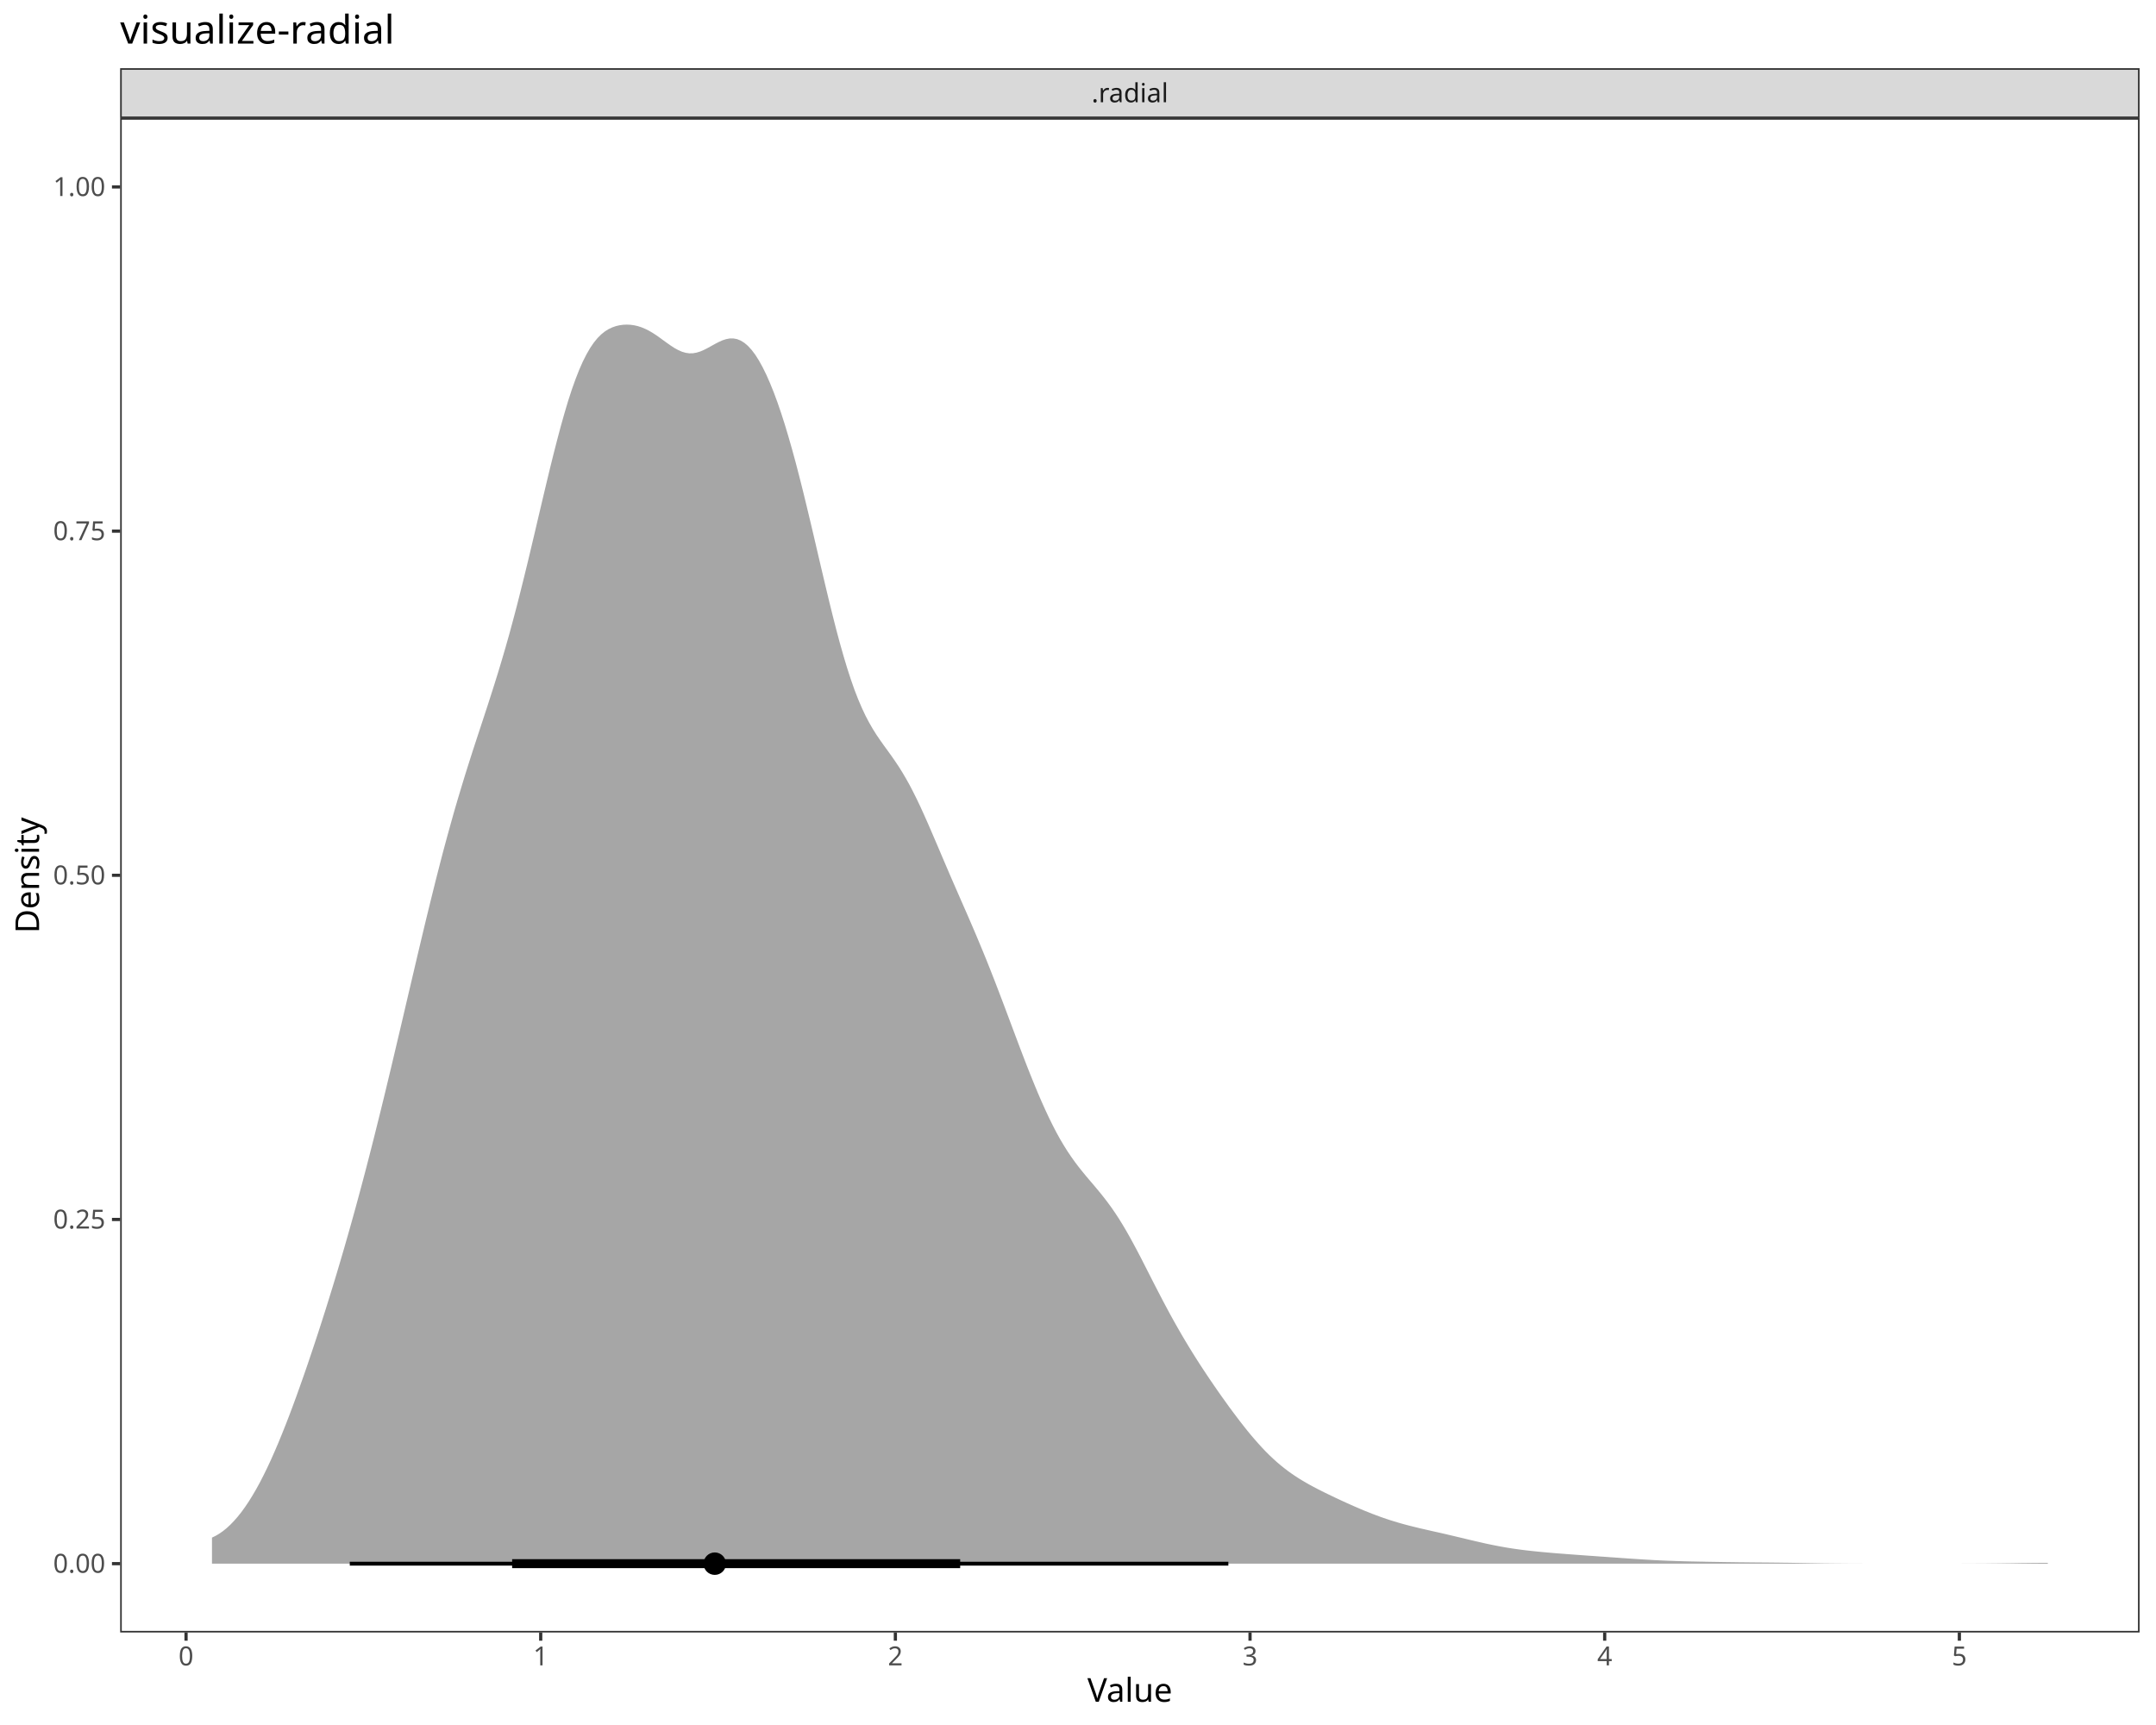
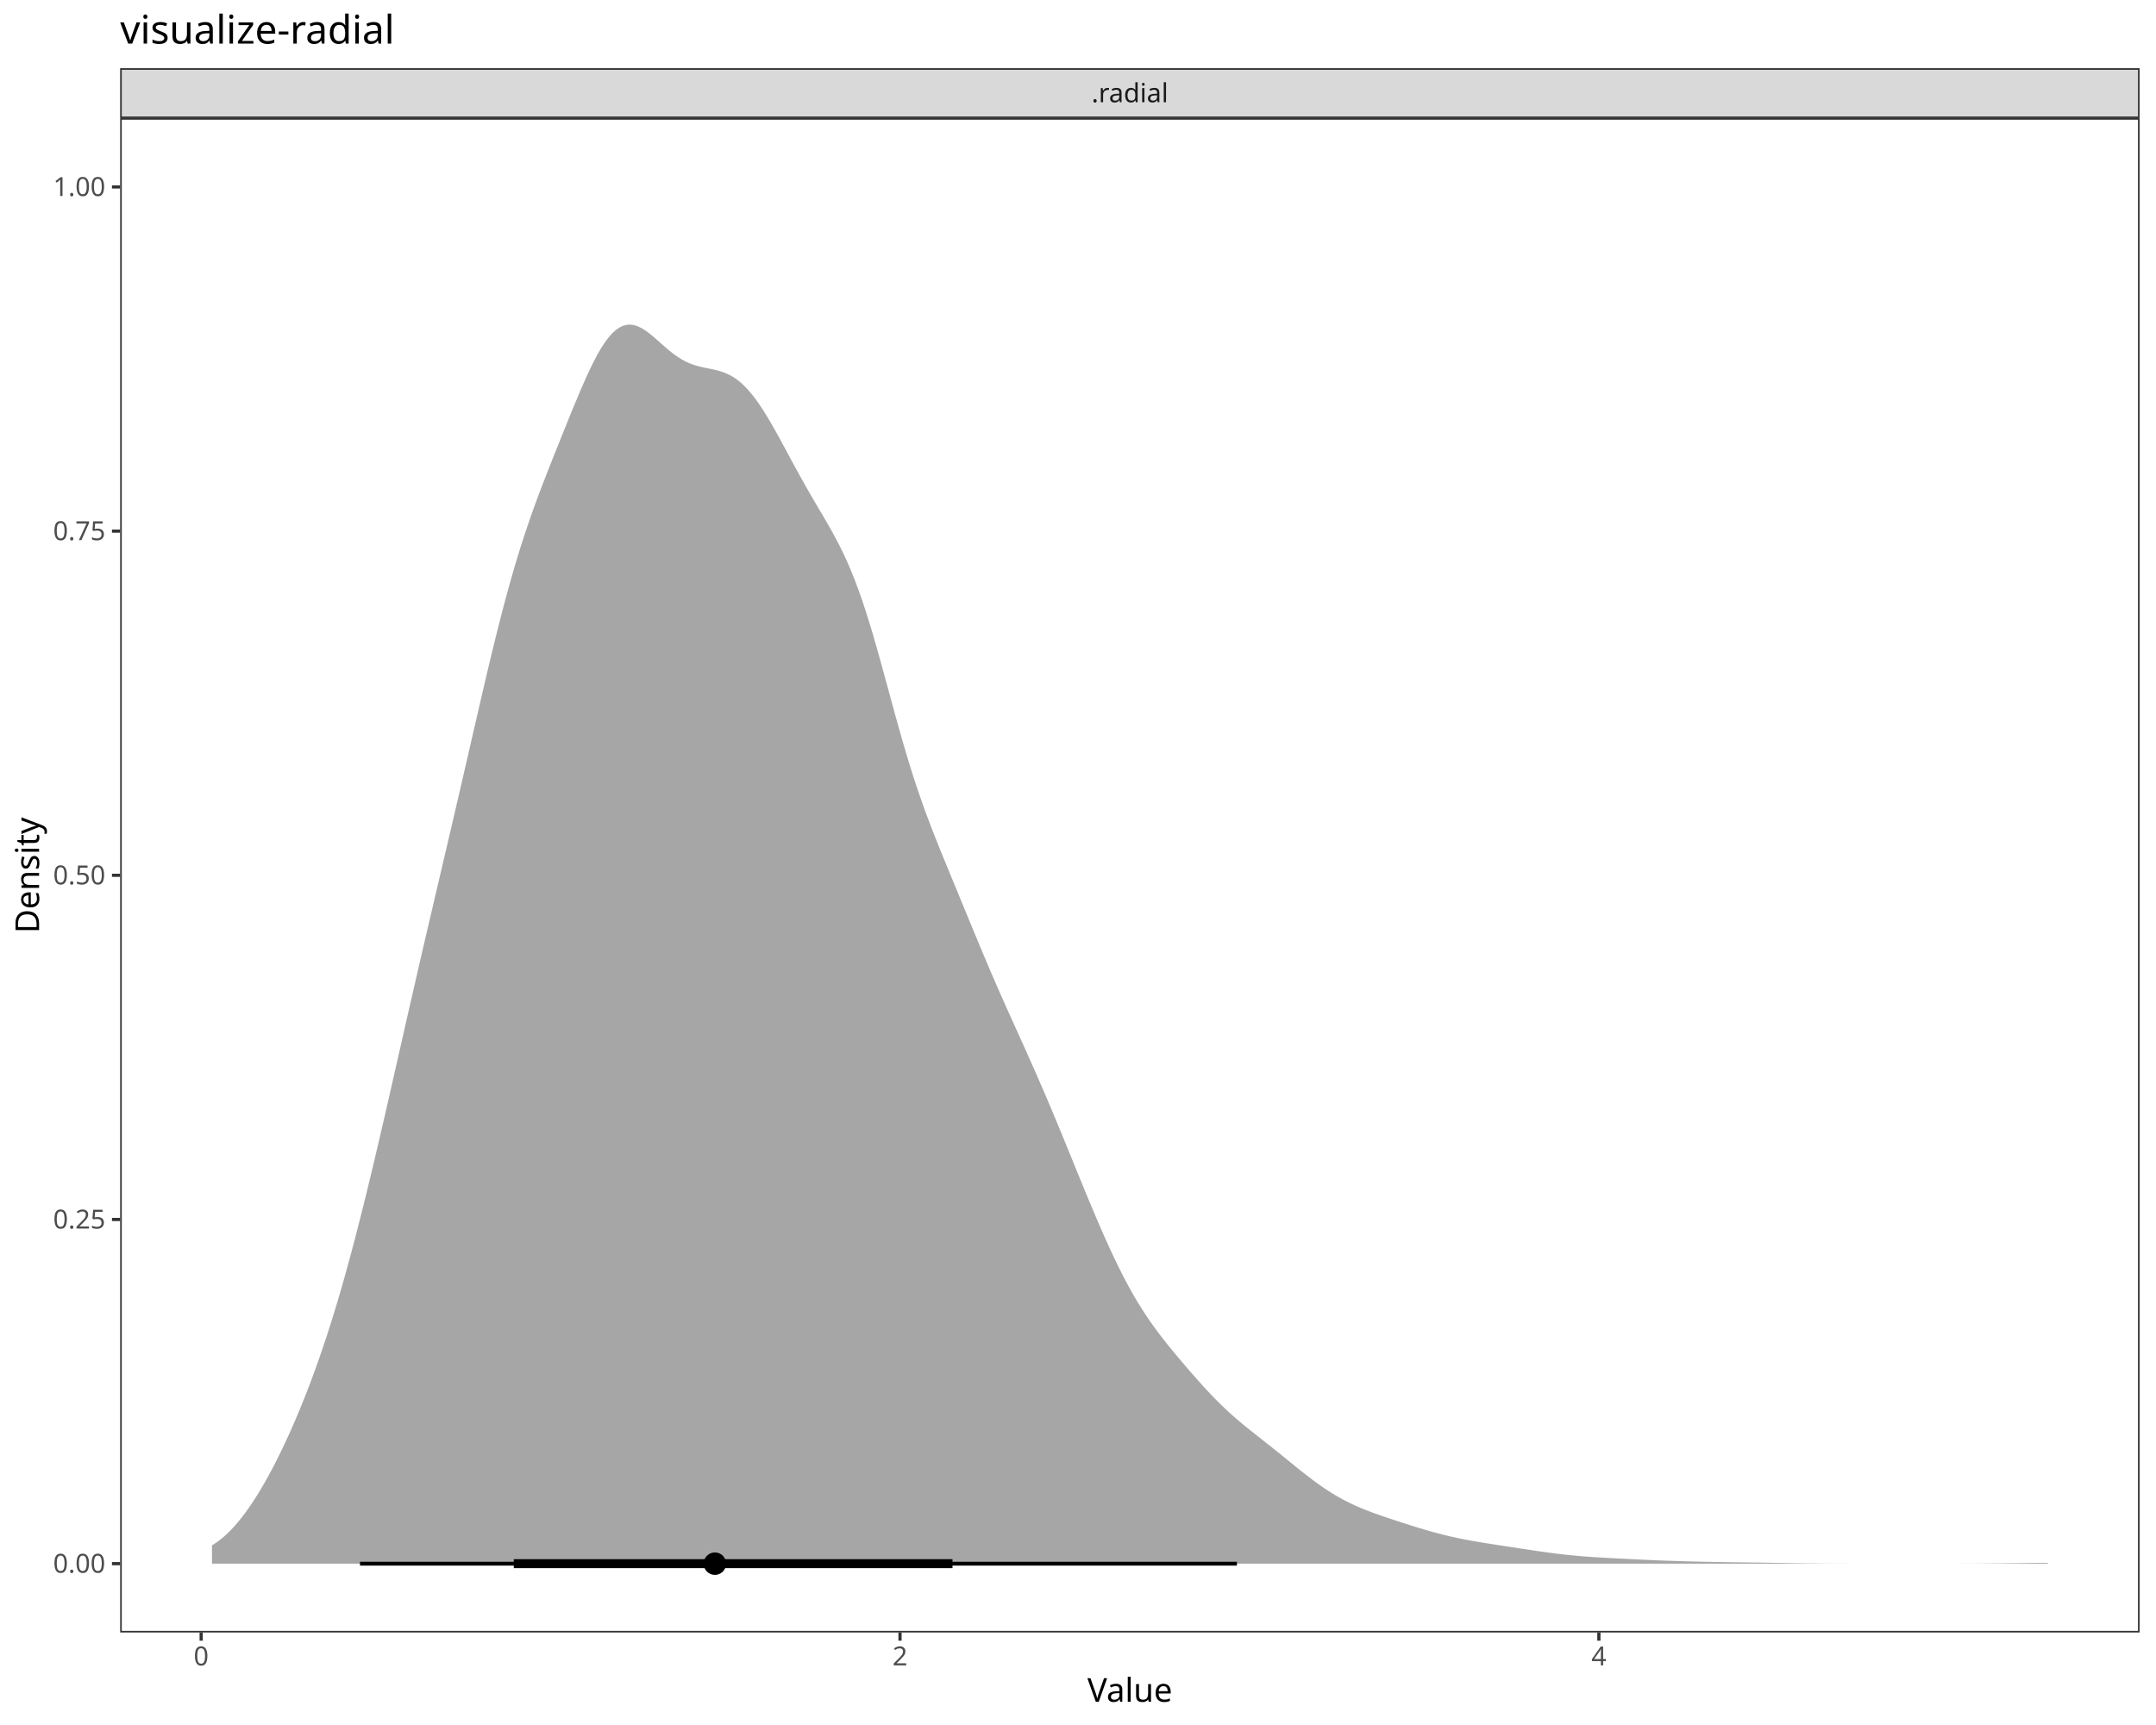
<svg xmlns="http://www.w3.org/2000/svg" class="svglite" data-engine-version="2.0" width="720.00pt" height="576.00pt" viewBox="0 0 720.00 576.00">
  <defs>
    <style type="text/css">
    .svglite line, .svglite polyline, .svglite polygon, .svglite path, .svglite rect, .svglite circle {
      fill: none;
      stroke: #000000;
      stroke-linecap: round;
      stroke-linejoin: round;
      stroke-miterlimit: 10.00;
    }
  </style>
  </defs>
  <rect width="100%" height="100%" style="stroke: none; fill: #FFFFFF;" />
  <defs>
    <clipPath id="cpMC4wMHw3MjAuMDB8MC4wMHw1NzYuMDA=">
      <rect x="0.00" y="0.00" width="720.00" height="576.00" />
    </clipPath>
  </defs>
  <g clip-path="url(#cpMC4wMHw3MjAuMDB8MC4wMHw1NzYuMDA=)">
    <rect x="0.00" y="0.00" width="720.00" height="576.00" style="stroke-width: 1.07; stroke: #FFFFFF; fill: #FFFFFF;" />
  </g>
  <defs>
    <clipPath id="cpNDAuMTN8NzE0LjUyfDM5LjQzfDU0NS4xMQ==">
      <rect x="40.13" y="39.43" width="674.39" height="505.68" />
    </clipPath>
  </defs>
  <g clip-path="url(#cpNDAuMTN8NzE0LjUyfDM5LjQzfDU0NS4xMQ==)">
    <rect x="40.13" y="39.43" width="674.39" height="505.68" style="stroke-width: 1.07; stroke: none; fill: #FFFFFF;" />
-     <polygon points="70.79,513.43 72.01,512.83 73.24,512.11 74.47,511.25 75.69,510.26 76.92,509.13 78.14,507.86 79.37,506.46 80.60,504.92 81.82,503.24 83.05,501.41 84.27,499.45 85.50,497.35 86.73,495.12 87.95,492.74 89.18,490.24 90.41,487.61 91.63,484.86 92.86,482.00 94.08,479.03 95.31,475.96 96.54,472.79 97.76,469.54 98.99,466.20 100.21,462.78 101.44,459.30 102.67,455.74 103.89,452.13 105.12,448.45 106.35,444.71 107.57,440.92 108.80,437.06 110.02,433.14 111.25,429.16 112.48,425.10 113.70,420.98 114.93,416.79 116.15,412.53 117.38,408.18 118.61,403.76 119.83,399.26 121.06,394.68 122.29,390.02 123.51,385.28 124.74,380.46 125.96,375.57 127.19,370.62 128.42,365.60 129.64,360.52 130.87,355.39 132.09,350.22 133.32,345.02 134.55,339.80 135.77,334.56 137.00,329.33 138.23,324.11 139.45,318.90 140.68,313.74 141.90,308.62 143.13,303.56 144.36,298.58 145.58,293.68 146.81,288.88 148.03,284.19 149.26,279.61 150.49,275.16 151.71,270.83 152.94,266.62 154.17,262.53 155.39,258.54 156.62,254.64 157.84,250.82 159.07,247.06 160.30,243.32 161.52,239.60 162.75,235.85 163.97,232.06 165.20,228.20 166.43,224.25 167.65,220.18 168.88,215.98 170.11,211.63 171.33,207.13 172.56,202.47 173.78,197.67 175.01,192.74 176.24,187.70 177.46,182.57 178.69,177.38 179.91,172.17 181.14,166.96 182.37,161.79 183.59,156.71 184.82,151.75 186.05,146.95 187.27,142.35 188.50,137.99 189.72,133.89 190.95,130.11 192.18,126.66 193.40,123.54 194.63,120.75 195.86,118.31 197.08,116.20 198.31,114.40 199.53,112.90 200.76,111.67 201.99,110.68 203.21,109.91 204.44,109.33 205.66,108.90 206.89,108.61 208.12,108.44 209.34,108.39 210.57,108.45 211.80,108.62 213.02,108.90 214.25,109.30 215.47,109.81 216.70,110.42 217.93,111.14 219.15,111.93 220.38,112.80 221.60,113.69 222.83,114.58 224.06,115.44 225.28,116.23 226.51,116.90 227.74,117.44 228.96,117.80 230.19,117.98 231.41,117.96 232.64,117.74 233.87,117.36 235.09,116.83 236.32,116.21 237.54,115.53 238.77,114.85 240.00,114.21 241.22,113.66 242.45,113.25 243.68,113.02 244.90,113.01 246.13,113.23 247.35,113.72 248.58,114.48 249.81,115.53 251.03,116.87 252.26,118.50 253.48,120.44 254.71,122.67 255.94,125.17 257.16,127.95 258.39,130.99 259.62,134.31 260.84,137.87 262.07,141.69 263.29,145.76 264.52,150.05 265.75,154.56 266.97,159.26 268.20,164.14 269.42,169.15 270.65,174.28 271.88,179.49 273.10,184.75 274.33,189.99 275.56,195.19 276.78,200.30 278.01,205.28 279.23,210.08 280.46,214.67 281.69,219.01 282.91,223.08 284.14,226.86 285.36,230.34 286.59,233.51 287.82,236.38 289.04,238.98 290.27,241.32 291.50,243.45 292.72,245.39 293.95,247.19 295.17,248.91 296.40,250.60 297.63,252.30 298.85,254.06 300.08,255.89 301.30,257.84 302.53,259.92 303.76,262.12 304.98,264.47 306.21,266.94 307.44,269.53 308.66,272.22 309.89,274.98 311.11,277.81 312.34,280.67 313.57,283.54 314.79,286.42 316.02,289.29 317.24,292.14 318.47,294.97 319.70,297.78 320.92,300.58 322.15,303.38 323.38,306.19 324.60,309.02 325.83,311.89 327.05,314.80 328.28,317.76 329.51,320.77 330.73,323.84 331.96,326.97 333.18,330.14 334.41,333.36 335.64,336.61 336.86,339.87 338.09,343.15 339.32,346.42 340.54,349.67 341.77,352.89 342.99,356.05 344.22,359.15 345.45,362.18 346.67,365.12 347.90,367.97 349.13,370.70 350.35,373.31 351.58,375.80 352.80,378.16 354.03,380.38 355.26,382.46 356.48,384.41 357.71,386.23 358.93,387.95 360.16,389.57 361.39,391.12 362.61,392.61 363.84,394.06 365.07,395.50 366.29,396.95 367.52,398.44 368.74,399.97 369.97,401.58 371.20,403.26 372.42,405.04 373.65,406.91 374.87,408.89 376.10,410.96 377.33,413.13 378.55,415.37 379.78,417.67 381.01,420.02 382.23,422.41 383.46,424.82 384.68,427.23 385.91,429.63 387.14,432.00 388.36,434.35 389.59,436.66 390.81,438.93 392.04,441.16 393.27,443.33 394.49,445.46 395.72,447.55 396.95,449.58 398.17,451.57 399.40,453.53 400.62,455.44 401.85,457.32 403.08,459.17 404.30,460.99 405.53,462.78 406.75,464.55 407.98,466.29 409.21,468.01 410.43,469.71 411.66,471.37 412.89,473.01 414.11,474.62 415.34,476.19 416.56,477.73 417.79,479.22 419.02,480.66 420.24,482.05 421.47,483.39 422.69,484.68 423.92,485.90 425.15,487.06 426.37,488.17 427.60,489.21 428.83,490.20 430.05,491.14 431.28,492.02 432.50,492.85 433.73,493.65 434.96,494.40 436.18,495.12 437.41,495.81 438.63,496.47 439.86,497.12 441.09,497.74 442.31,498.35 443.54,498.95 444.77,499.54 445.99,500.13 447.22,500.70 448.44,501.27 449.67,501.83 450.90,502.38 452.12,502.92 453.35,503.45 454.57,503.98 455.80,504.49 457.03,504.98 458.25,505.47 459.48,505.93 460.71,506.39 461.93,506.82 463.16,507.24 464.38,507.64 465.61,508.02 466.84,508.39 468.06,508.74 469.29,509.08 470.51,509.40 471.74,509.71 472.97,510.01 474.19,510.31 475.42,510.59 476.65,510.87 477.87,511.15 479.10,511.43 480.32,511.70 481.55,511.98 482.78,512.26 484.00,512.55 485.23,512.84 486.45,513.13 487.68,513.42 488.91,513.71 490.13,514.01 491.36,514.30 492.59,514.59 493.81,514.87 495.04,515.15 496.26,515.43 497.49,515.69 498.72,515.94 499.94,516.18 501.17,516.41 502.39,516.63 503.62,516.84 504.85,517.03 506.07,517.21 507.30,517.38 508.53,517.54 509.75,517.69 510.98,517.83 512.20,517.96 513.43,518.09 514.66,518.21 515.88,518.32 517.11,518.43 518.34,518.54 519.56,518.64 520.79,518.74 522.01,518.83 523.24,518.93 524.47,519.02 525.69,519.11 526.92,519.20 528.14,519.29 529.37,519.38 530.60,519.47 531.82,519.55 533.05,519.64 534.28,519.73 535.50,519.81 536.73,519.90 537.95,519.99 539.18,520.07 540.41,520.16 541.63,520.25 542.86,520.33 544.08,520.42 545.31,520.50 546.54,520.58 547.76,520.66 548.99,520.74 550.22,520.81 551.44,520.88 552.67,520.95 553.89,521.01 555.12,521.07 556.35,521.12 557.57,521.17 558.80,521.21 560.02,521.26 561.25,521.29 562.48,521.33 563.70,521.36 564.93,521.39 566.16,521.41 567.38,521.44 568.61,521.46 569.83,521.49 571.06,521.51 572.29,521.53 573.51,521.55 574.74,521.57 575.96,521.59 577.19,521.61 578.42,521.62 579.64,521.64 580.87,521.66 582.10,521.67 583.32,521.68 584.55,521.70 585.77,521.71 587.00,521.72 588.23,521.73 589.45,521.74 590.68,521.75 591.90,521.76 593.13,521.78 594.36,521.79 595.58,521.81 596.81,521.82 598.04,521.84 599.26,521.86 600.49,521.88 601.71,521.90 602.94,521.92 604.17,521.94 605.39,521.96 606.62,521.98 607.84,522.00 609.07,522.02 610.30,522.03 611.52,522.05 612.75,522.06 613.98,522.07 615.20,522.08 616.43,522.09 617.65,522.10 618.88,522.10 620.11,522.11 621.33,522.11 622.56,522.12 623.78,522.12 625.01,522.12 626.24,522.12 627.46,522.12 628.69,522.12 629.92,522.13 631.14,522.13 632.37,522.13 633.59,522.13 634.82,522.13 636.05,522.13 637.27,522.13 638.50,522.13 639.72,522.13 640.95,522.13 642.18,522.13 643.40,522.13 644.63,522.13 645.86,522.13 647.08,522.13 648.31,522.13 649.53,522.12 650.76,522.12 651.99,522.12 653.21,522.12 654.44,522.12 655.66,522.11 656.89,522.11 658.12,522.11 659.34,522.10 660.57,522.09 661.80,522.09 663.02,522.08 664.25,522.07 665.47,522.05 666.70,522.04 667.93,522.03 669.15,522.01 670.38,521.99 671.60,521.98 672.83,521.96 674.06,521.94 675.28,521.92 676.51,521.91 677.74,521.89 678.96,521.88 680.19,521.87 681.41,521.86 682.64,521.85 683.87,521.85 683.87,522.13 682.64,522.13 681.41,522.13 680.19,522.13 678.96,522.13 677.74,522.13 676.51,522.13 675.28,522.13 674.06,522.13 672.83,522.13 671.60,522.13 670.38,522.13 669.15,522.13 667.93,522.13 666.70,522.13 665.47,522.13 664.25,522.13 663.02,522.13 661.80,522.13 660.57,522.13 659.34,522.13 658.12,522.13 656.89,522.13 655.66,522.13 654.44,522.13 653.21,522.13 651.99,522.13 650.76,522.13 649.53,522.13 648.31,522.13 647.08,522.13 645.86,522.13 644.63,522.13 643.40,522.13 642.18,522.13 640.95,522.13 639.72,522.13 638.50,522.13 637.27,522.13 636.05,522.13 634.82,522.13 633.59,522.13 632.37,522.13 631.14,522.13 629.92,522.13 628.69,522.13 627.46,522.13 626.24,522.13 625.01,522.13 623.78,522.13 622.56,522.13 621.33,522.13 620.11,522.13 618.88,522.13 617.65,522.13 616.43,522.13 615.20,522.13 613.98,522.13 612.75,522.13 611.52,522.13 610.30,522.13 609.07,522.13 607.84,522.13 606.62,522.13 605.39,522.13 604.17,522.13 602.94,522.13 601.71,522.13 600.49,522.13 599.26,522.13 598.04,522.13 596.81,522.13 595.58,522.13 594.36,522.13 593.13,522.13 591.90,522.13 590.68,522.13 589.45,522.13 588.23,522.13 587.00,522.13 585.77,522.13 584.55,522.13 583.32,522.13 582.10,522.13 580.87,522.13 579.64,522.13 578.42,522.13 577.19,522.13 575.96,522.13 574.74,522.13 573.51,522.13 572.29,522.13 571.06,522.13 569.83,522.13 568.61,522.13 567.38,522.13 566.16,522.13 564.93,522.13 563.70,522.13 562.48,522.13 561.25,522.13 560.02,522.13 558.80,522.13 557.57,522.13 556.35,522.13 555.12,522.13 553.89,522.13 552.67,522.13 551.44,522.13 550.22,522.13 548.99,522.13 547.76,522.13 546.54,522.13 545.31,522.13 544.08,522.13 542.86,522.13 541.63,522.13 540.41,522.13 539.18,522.13 537.95,522.13 536.73,522.13 535.50,522.13 534.28,522.13 533.05,522.13 531.82,522.13 530.60,522.13 529.37,522.13 528.14,522.13 526.92,522.13 525.69,522.13 524.47,522.13 523.24,522.13 522.01,522.13 520.79,522.13 519.56,522.13 518.34,522.13 517.11,522.13 515.88,522.13 514.66,522.13 513.43,522.13 512.20,522.13 510.98,522.13 509.75,522.13 508.53,522.13 507.30,522.13 506.07,522.13 504.85,522.13 503.62,522.13 502.39,522.13 501.17,522.13 499.94,522.13 498.72,522.13 497.49,522.13 496.26,522.13 495.04,522.13 493.81,522.13 492.59,522.13 491.36,522.13 490.13,522.13 488.91,522.13 487.68,522.13 486.45,522.13 485.23,522.13 484.00,522.13 482.78,522.13 481.55,522.13 480.32,522.13 479.10,522.13 477.87,522.13 476.65,522.13 475.42,522.13 474.19,522.13 472.97,522.13 471.74,522.13 470.51,522.13 469.29,522.13 468.06,522.13 466.84,522.13 465.61,522.13 464.38,522.13 463.16,522.13 461.93,522.13 460.71,522.13 459.48,522.13 458.25,522.13 457.03,522.13 455.80,522.13 454.57,522.13 453.35,522.13 452.12,522.13 450.90,522.13 449.67,522.13 448.44,522.13 447.22,522.13 445.99,522.13 444.77,522.13 443.54,522.13 442.31,522.13 441.09,522.13 439.86,522.13 438.63,522.13 437.41,522.13 436.18,522.13 434.96,522.13 433.73,522.13 432.50,522.13 431.28,522.13 430.05,522.13 428.83,522.13 427.60,522.13 426.37,522.13 425.15,522.13 423.92,522.13 422.69,522.13 421.47,522.13 420.24,522.13 419.02,522.13 417.79,522.13 416.56,522.13 415.34,522.13 414.11,522.13 412.89,522.13 411.66,522.13 410.43,522.13 409.21,522.13 407.98,522.13 406.75,522.13 405.53,522.13 404.30,522.13 403.08,522.13 401.85,522.13 400.62,522.13 399.40,522.13 398.17,522.13 396.95,522.13 395.72,522.13 394.49,522.13 393.27,522.13 392.04,522.13 390.81,522.13 389.59,522.13 388.36,522.13 387.14,522.13 385.91,522.13 384.68,522.13 383.46,522.13 382.23,522.13 381.01,522.13 379.78,522.13 378.55,522.13 377.33,522.13 376.10,522.13 374.87,522.13 373.65,522.13 372.42,522.13 371.20,522.13 369.97,522.13 368.74,522.13 367.52,522.13 366.29,522.13 365.07,522.13 363.84,522.13 362.61,522.13 361.39,522.13 360.16,522.13 358.93,522.13 357.71,522.13 356.48,522.13 355.26,522.13 354.03,522.13 352.80,522.13 351.58,522.13 350.35,522.13 349.13,522.13 347.90,522.13 346.67,522.13 345.45,522.13 344.22,522.13 342.99,522.13 341.77,522.13 340.54,522.13 339.32,522.13 338.09,522.13 336.86,522.13 335.64,522.13 334.41,522.13 333.18,522.13 331.96,522.13 330.73,522.13 329.51,522.13 328.28,522.13 327.05,522.13 325.83,522.13 324.60,522.13 323.38,522.13 322.15,522.13 320.92,522.13 319.70,522.13 318.47,522.13 317.24,522.13 316.02,522.13 314.79,522.13 313.57,522.13 312.34,522.13 311.11,522.13 309.89,522.13 308.66,522.13 307.44,522.13 306.21,522.13 304.98,522.13 303.76,522.13 302.53,522.13 301.30,522.13 300.08,522.13 298.85,522.13 297.63,522.13 296.40,522.13 295.17,522.13 293.95,522.13 292.72,522.13 291.50,522.13 290.27,522.13 289.04,522.13 287.82,522.13 286.59,522.13 285.36,522.13 284.14,522.13 282.91,522.13 281.69,522.13 280.46,522.13 279.23,522.13 278.01,522.13 276.78,522.13 275.56,522.13 274.33,522.13 273.10,522.13 271.88,522.13 270.65,522.13 269.42,522.13 268.20,522.13 266.97,522.13 265.75,522.13 264.52,522.13 263.29,522.13 262.07,522.13 260.84,522.13 259.62,522.13 258.39,522.13 257.16,522.13 255.94,522.13 254.71,522.13 253.48,522.13 252.26,522.13 251.03,522.13 249.81,522.13 248.58,522.13 247.35,522.13 246.13,522.13 244.90,522.13 243.68,522.13 242.45,522.13 241.22,522.13 240.00,522.13 238.77,522.13 237.54,522.13 236.32,522.13 235.09,522.13 233.87,522.13 232.64,522.13 231.41,522.13 230.19,522.13 228.96,522.13 227.74,522.13 226.51,522.13 225.28,522.13 224.06,522.13 222.83,522.13 221.60,522.13 220.38,522.13 219.15,522.13 217.93,522.13 216.70,522.13 215.47,522.13 214.25,522.13 213.02,522.13 211.80,522.13 210.57,522.13 209.34,522.13 208.12,522.13 206.89,522.13 205.66,522.13 204.44,522.13 203.21,522.13 201.99,522.13 200.76,522.13 199.53,522.13 198.31,522.13 197.08,522.13 195.86,522.13 194.63,522.13 193.40,522.13 192.18,522.13 190.95,522.13 189.72,522.13 188.50,522.13 187.27,522.13 186.05,522.13 184.82,522.13 183.59,522.13 182.37,522.13 181.14,522.13 179.91,522.13 178.69,522.13 177.46,522.13 176.24,522.13 175.01,522.13 173.78,522.13 172.56,522.13 171.33,522.13 170.11,522.13 168.88,522.13 167.65,522.13 166.43,522.13 165.20,522.13 163.97,522.13 162.75,522.13 161.52,522.13 160.30,522.13 159.07,522.13 157.84,522.13 156.62,522.13 155.39,522.13 154.17,522.13 152.94,522.13 151.71,522.13 150.49,522.13 149.26,522.13 148.03,522.13 146.81,522.13 145.58,522.13 144.36,522.13 143.13,522.13 141.90,522.13 140.68,522.13 139.45,522.13 138.23,522.13 137.00,522.13 135.77,522.13 134.55,522.13 133.32,522.13 132.09,522.13 130.87,522.13 129.64,522.13 128.42,522.13 127.19,522.13 125.96,522.13 124.74,522.13 123.51,522.13 122.29,522.13 121.06,522.13 119.83,522.13 118.61,522.13 117.38,522.13 116.15,522.13 114.93,522.13 113.70,522.13 112.48,522.13 111.25,522.13 110.02,522.13 108.80,522.13 107.57,522.13 106.35,522.13 105.12,522.13 103.89,522.13 102.67,522.13 101.44,522.13 100.21,522.13 98.99,522.13 97.76,522.13 96.54,522.13 95.31,522.13 94.08,522.13 92.86,522.13 91.63,522.13 90.41,522.13 89.18,522.13 87.95,522.13 86.73,522.13 85.50,522.13 84.27,522.13 83.05,522.13 81.82,522.13 80.60,522.13 79.37,522.13 78.14,522.13 76.92,522.13 75.69,522.13 74.47,522.13 73.24,522.13 72.01,522.13 70.79,522.13 " style="stroke-width: 2.13; stroke: none; fill: #A6A6A6;" />
-     <line x1="116.81" y1="522.13" x2="410.21" y2="522.13" style="stroke-width: 1.28; stroke-linecap: butt;" />
-     <line x1="171.03" y1="522.13" x2="320.65" y2="522.13" style="stroke-width: 2.99; stroke-linecap: butt;" />
-     <circle cx="238.70" cy="522.13" r="1.68" style="stroke-width: 1.06; fill: #000000;" />
-     <circle cx="238.70" cy="522.13" r="3.22" style="stroke-width: 1.06; fill: #000000;" />
+     <polygon points="70.79,516.02 72.01,515.24 73.24,514.36 74.47,513.38 75.69,512.29 76.92,511.09 78.14,509.79 79.37,508.38 80.60,506.87 81.82,505.27 83.05,503.56 84.27,501.76 85.50,499.86 86.73,497.88 87.95,495.80 89.18,493.64 90.41,491.39 91.63,489.06 92.86,486.64 94.08,484.14 95.31,481.55 96.54,478.89 97.76,476.13 98.99,473.29 100.21,470.37 101.44,467.35 102.67,464.23 103.89,461.02 105.12,457.69 106.35,454.26 107.57,450.72 108.80,447.06 110.02,443.29 111.25,439.38 112.48,435.35 113.70,431.20 114.93,426.92 116.15,422.51 117.38,417.99 118.61,413.35 119.83,408.60 121.06,403.75 122.29,398.80 123.51,393.76 124.74,388.64 125.96,383.45 127.19,378.19 128.42,372.89 129.64,367.54 130.87,362.17 132.09,356.77 133.32,351.37 134.55,345.97 135.77,340.58 137.00,335.20 138.23,329.84 139.45,324.51 140.68,319.19 141.90,313.91 143.13,308.64 144.36,303.39 145.58,298.16 146.81,292.93 148.03,287.71 149.26,282.48 150.49,277.24 151.71,271.99 152.94,266.71 154.17,261.42 155.39,256.11 156.62,250.78 157.84,245.45 159.07,240.12 160.30,234.81 161.52,229.54 162.75,224.32 163.97,219.18 165.20,214.14 166.43,209.22 167.65,204.44 168.88,199.80 170.11,195.32 171.33,191.01 172.56,186.86 173.78,182.88 175.01,179.06 176.24,175.39 177.46,171.86 178.69,168.44 179.91,165.13 181.14,161.90 182.37,158.73 183.59,155.61 184.82,152.52 186.05,149.45 187.27,146.39 188.50,143.35 189.72,140.31 190.95,137.30 192.18,134.33 193.40,131.40 194.63,128.55 195.86,125.79 197.08,123.15 198.31,120.66 199.53,118.34 200.76,116.23 201.99,114.34 203.21,112.70 204.44,111.31 205.66,110.19 206.89,109.34 208.12,108.76 209.34,108.45 210.57,108.39 211.80,108.57 213.02,108.97 214.25,109.56 215.47,110.32 216.70,111.21 217.93,112.20 219.15,113.26 220.38,114.35 221.60,115.44 222.83,116.50 224.06,117.51 225.28,118.44 226.51,119.29 227.74,120.05 228.96,120.71 230.19,121.27 231.41,121.74 232.64,122.13 233.87,122.45 235.09,122.73 236.32,122.98 237.54,123.22 238.77,123.49 240.00,123.80 241.22,124.18 242.45,124.65 243.68,125.23 244.90,125.92 246.13,126.76 247.35,127.74 248.58,128.87 249.81,130.16 251.03,131.60 252.26,133.17 253.48,134.89 254.71,136.74 255.94,138.70 257.16,140.75 258.39,142.88 259.62,145.07 260.84,147.30 262.07,149.56 263.29,151.84 264.52,154.11 265.75,156.36 266.97,158.60 268.20,160.80 269.42,162.97 270.65,165.11 271.88,167.22 273.10,169.30 274.33,171.38 275.56,173.47 276.78,175.59 278.01,177.77 279.23,180.03 280.46,182.40 281.69,184.90 282.91,187.56 284.14,190.40 285.36,193.44 286.59,196.69 287.82,200.15 289.04,203.84 290.27,207.73 291.50,211.81 292.72,216.04 293.95,220.40 295.17,224.85 296.40,229.35 297.63,233.86 298.85,238.33 300.08,242.75 301.30,247.07 302.53,251.27 303.76,255.32 304.98,259.22 306.21,262.96 307.44,266.54 308.66,269.99 309.89,273.31 311.11,276.53 312.34,279.66 313.57,282.73 314.79,285.75 316.02,288.74 317.24,291.72 318.47,294.69 319.70,297.66 320.92,300.63 322.15,303.61 323.38,306.58 324.60,309.56 325.83,312.52 327.05,315.47 328.28,318.40 329.51,321.30 330.73,324.18 331.96,327.02 333.18,329.83 334.41,332.61 335.64,335.37 336.86,338.11 338.09,340.83 339.32,343.55 340.54,346.26 341.77,348.97 342.99,351.70 344.22,354.45 345.45,357.22 346.67,360.01 347.90,362.83 349.13,365.68 350.35,368.56 351.58,371.47 352.80,374.41 354.03,377.37 355.26,380.35 356.48,383.35 357.71,386.35 358.93,389.36 360.16,392.37 361.39,395.36 362.61,398.34 363.84,401.29 365.07,404.21 366.29,407.10 367.52,409.94 368.74,412.73 369.97,415.46 371.20,418.13 372.42,420.73 373.65,423.25 374.87,425.69 376.10,428.05 377.33,430.31 378.55,432.49 379.78,434.57 381.01,436.56 382.23,438.48 383.46,440.31 384.68,442.07 385.91,443.77 387.14,445.41 388.36,447.01 389.59,448.56 390.81,450.07 392.04,451.57 393.27,453.04 394.49,454.49 395.72,455.94 396.95,457.36 398.17,458.78 399.40,460.17 400.62,461.55 401.85,462.91 403.08,464.24 404.30,465.55 405.53,466.82 406.75,468.06 407.98,469.27 409.21,470.44 410.43,471.58 411.66,472.68 412.89,473.75 414.11,474.80 415.34,475.81 416.56,476.81 417.79,477.80 419.02,478.77 420.24,479.74 421.47,480.70 422.69,481.67 423.92,482.64 425.15,483.61 426.37,484.59 427.60,485.58 428.83,486.57 430.05,487.57 431.28,488.57 432.50,489.56 433.73,490.55 434.96,491.53 436.18,492.49 437.41,493.44 438.63,494.36 439.86,495.26 441.09,496.13 442.31,496.98 443.54,497.79 444.77,498.57 445.99,499.31 447.22,500.01 448.44,500.69 449.67,501.32 450.90,501.93 452.12,502.51 453.35,503.06 454.57,503.58 455.80,504.08 457.03,504.56 458.25,505.02 459.48,505.47 460.71,505.91 461.93,506.33 463.16,506.75 464.38,507.16 465.61,507.57 466.84,507.97 468.06,508.37 469.29,508.76 470.51,509.15 471.74,509.54 472.97,509.92 474.19,510.29 475.42,510.66 476.65,511.02 477.87,511.37 479.10,511.71 480.32,512.03 481.55,512.35 482.78,512.66 484.00,512.95 485.23,513.23 486.45,513.50 487.68,513.75 488.91,514.00 490.13,514.23 491.36,514.46 492.59,514.67 493.81,514.88 495.04,515.09 496.26,515.29 497.49,515.48 498.72,515.67 499.94,515.86 501.17,516.05 502.39,516.24 503.62,516.43 504.85,516.61 506.07,516.80 507.30,516.99 508.53,517.17 509.75,517.36 510.98,517.54 512.20,517.73 513.43,517.91 514.66,518.08 515.88,518.26 517.11,518.43 518.34,518.59 519.56,518.75 520.79,518.90 522.01,519.04 523.24,519.18 524.47,519.30 525.69,519.42 526.92,519.53 528.14,519.64 529.37,519.73 530.60,519.82 531.82,519.91 533.05,519.99 534.28,520.06 535.50,520.13 536.73,520.20 537.95,520.27 539.18,520.33 540.41,520.39 541.63,520.46 542.86,520.52 544.08,520.58 545.31,520.64 546.54,520.70 547.76,520.76 548.99,520.82 550.22,520.87 551.44,520.93 552.67,520.98 553.89,521.03 555.12,521.08 556.35,521.13 557.57,521.17 558.80,521.21 560.02,521.25 561.25,521.29 562.48,521.33 563.70,521.36 564.93,521.39 566.16,521.42 567.38,521.45 568.61,521.48 569.83,521.50 571.06,521.53 572.29,521.55 573.51,521.57 574.74,521.59 575.96,521.61 577.19,521.63 578.42,521.65 579.64,521.67 580.87,521.68 582.10,521.70 583.32,521.71 584.55,521.73 585.77,521.75 587.00,521.76 588.23,521.78 589.45,521.80 590.68,521.82 591.90,521.84 593.13,521.86 594.36,521.88 595.58,521.90 596.81,521.92 598.04,521.94 599.26,521.96 600.49,521.98 601.71,522.00 602.94,522.01 604.17,522.03 605.39,522.04 606.62,522.05 607.84,522.07 609.07,522.08 610.30,522.09 611.52,522.09 612.75,522.10 613.98,522.11 615.20,522.11 616.43,522.11 617.65,522.12 618.88,522.12 620.11,522.12 621.33,522.12 622.56,522.12 623.78,522.12 625.01,522.13 626.24,522.13 627.46,522.13 628.69,522.13 629.92,522.13 631.14,522.13 632.37,522.13 633.59,522.13 634.82,522.13 636.05,522.13 637.27,522.13 638.50,522.13 639.72,522.13 640.95,522.13 642.18,522.13 643.40,522.13 644.63,522.13 645.86,522.13 647.08,522.12 648.31,522.12 649.53,522.12 650.76,522.12 651.99,522.12 653.21,522.12 654.44,522.11 655.66,522.11 656.89,522.11 658.12,522.10 659.34,522.10 660.57,522.09 661.80,522.08 663.02,522.07 664.25,522.06 665.47,522.05 666.70,522.03 667.93,522.02 669.15,522.01 670.38,521.99 671.60,521.97 672.83,521.96 674.06,521.94 675.28,521.93 676.51,521.91 677.74,521.90 678.96,521.89 680.19,521.88 681.41,521.88 682.64,521.87 683.87,521.87 683.87,522.13 682.64,522.13 681.41,522.13 680.19,522.13 678.96,522.13 677.74,522.13 676.51,522.13 675.28,522.13 674.06,522.13 672.83,522.13 671.60,522.13 670.38,522.13 669.15,522.13 667.93,522.13 666.70,522.13 665.47,522.13 664.25,522.13 663.02,522.13 661.80,522.13 660.57,522.13 659.34,522.13 658.12,522.13 656.89,522.13 655.66,522.13 654.44,522.13 653.21,522.13 651.99,522.13 650.76,522.13 649.53,522.13 648.31,522.13 647.08,522.13 645.86,522.13 644.63,522.13 643.40,522.13 642.18,522.13 640.95,522.13 639.72,522.13 638.50,522.13 637.27,522.13 636.05,522.13 634.82,522.13 633.59,522.13 632.37,522.13 631.14,522.13 629.92,522.13 628.69,522.13 627.46,522.13 626.24,522.13 625.01,522.13 623.78,522.13 622.56,522.13 621.33,522.13 620.11,522.13 618.88,522.13 617.65,522.13 616.43,522.13 615.20,522.13 613.98,522.13 612.75,522.13 611.52,522.13 610.30,522.13 609.07,522.13 607.84,522.13 606.62,522.13 605.39,522.13 604.17,522.13 602.94,522.13 601.71,522.13 600.49,522.13 599.26,522.13 598.04,522.13 596.81,522.13 595.58,522.13 594.36,522.13 593.13,522.13 591.90,522.13 590.68,522.13 589.45,522.13 588.23,522.13 587.00,522.13 585.77,522.13 584.55,522.13 583.32,522.13 582.10,522.13 580.87,522.13 579.64,522.13 578.42,522.13 577.19,522.13 575.96,522.13 574.74,522.13 573.51,522.13 572.29,522.13 571.06,522.13 569.83,522.13 568.61,522.13 567.38,522.13 566.16,522.13 564.93,522.13 563.70,522.13 562.48,522.13 561.25,522.13 560.02,522.13 558.80,522.13 557.57,522.13 556.35,522.13 555.12,522.13 553.89,522.13 552.67,522.13 551.44,522.13 550.22,522.13 548.99,522.13 547.76,522.13 546.54,522.13 545.31,522.13 544.08,522.13 542.86,522.13 541.63,522.13 540.41,522.13 539.18,522.13 537.95,522.13 536.73,522.13 535.50,522.13 534.28,522.13 533.05,522.13 531.82,522.13 530.60,522.13 529.37,522.13 528.14,522.13 526.92,522.13 525.69,522.13 524.47,522.13 523.24,522.13 522.01,522.13 520.79,522.13 519.56,522.13 518.34,522.13 517.11,522.13 515.88,522.13 514.66,522.13 513.43,522.13 512.20,522.13 510.98,522.13 509.75,522.13 508.53,522.13 507.30,522.13 506.07,522.13 504.85,522.13 503.62,522.13 502.39,522.13 501.17,522.13 499.94,522.13 498.72,522.13 497.49,522.13 496.26,522.13 495.04,522.13 493.81,522.13 492.59,522.13 491.36,522.13 490.13,522.13 488.91,522.13 487.68,522.13 486.45,522.13 485.23,522.13 484.00,522.13 482.78,522.13 481.55,522.13 480.32,522.13 479.10,522.13 477.87,522.13 476.65,522.13 475.42,522.13 474.19,522.13 472.97,522.13 471.74,522.13 470.51,522.13 469.29,522.13 468.06,522.13 466.84,522.13 465.61,522.13 464.38,522.13 463.16,522.13 461.93,522.13 460.71,522.13 459.48,522.13 458.25,522.13 457.03,522.13 455.80,522.13 454.57,522.13 453.35,522.13 452.12,522.13 450.90,522.13 449.67,522.13 448.44,522.13 447.22,522.13 445.99,522.13 444.77,522.13 443.54,522.13 442.31,522.13 441.09,522.13 439.86,522.13 438.63,522.13 437.41,522.13 436.18,522.13 434.96,522.13 433.73,522.13 432.50,522.13 431.28,522.13 430.05,522.13 428.83,522.13 427.60,522.13 426.37,522.13 425.15,522.13 423.92,522.13 422.69,522.13 421.47,522.13 420.24,522.13 419.02,522.13 417.79,522.13 416.56,522.13 415.34,522.13 414.11,522.13 412.89,522.13 411.66,522.13 410.43,522.13 409.21,522.13 407.98,522.13 406.75,522.13 405.53,522.13 404.30,522.13 403.08,522.13 401.85,522.13 400.62,522.13 399.40,522.13 398.17,522.13 396.95,522.13 395.72,522.13 394.49,522.13 393.27,522.13 392.04,522.13 390.81,522.13 389.59,522.13 388.36,522.13 387.14,522.13 385.91,522.13 384.68,522.13 383.46,522.13 382.23,522.13 381.01,522.13 379.78,522.13 378.55,522.13 377.33,522.13 376.10,522.13 374.87,522.13 373.65,522.13 372.42,522.13 371.20,522.13 369.97,522.13 368.74,522.13 367.52,522.13 366.29,522.13 365.07,522.13 363.84,522.13 362.61,522.13 361.39,522.13 360.16,522.13 358.93,522.13 357.71,522.13 356.48,522.13 355.26,522.13 354.03,522.13 352.80,522.13 351.58,522.13 350.35,522.13 349.13,522.13 347.90,522.13 346.67,522.13 345.45,522.13 344.22,522.13 342.99,522.13 341.77,522.13 340.54,522.13 339.32,522.13 338.09,522.13 336.86,522.13 335.64,522.13 334.41,522.13 333.18,522.13 331.96,522.13 330.73,522.13 329.51,522.13 328.28,522.13 327.05,522.13 325.83,522.13 324.60,522.13 323.38,522.13 322.15,522.13 320.92,522.13 319.70,522.13 318.47,522.13 317.24,522.13 316.02,522.13 314.79,522.13 313.57,522.13 312.34,522.13 311.11,522.13 309.89,522.13 308.66,522.13 307.44,522.13 306.21,522.13 304.98,522.13 303.76,522.13 302.53,522.13 301.30,522.13 300.08,522.13 298.85,522.13 297.63,522.13 296.40,522.13 295.17,522.13 293.95,522.13 292.72,522.13 291.50,522.13 290.27,522.13 289.04,522.13 287.82,522.13 286.59,522.13 285.36,522.13 284.14,522.13 282.91,522.13 281.69,522.13 280.46,522.13 279.23,522.13 278.01,522.13 276.78,522.13 275.56,522.13 274.33,522.13 273.10,522.13 271.88,522.13 270.65,522.13 269.42,522.13 268.20,522.13 266.97,522.13 265.75,522.13 264.52,522.13 263.29,522.13 262.07,522.13 260.84,522.13 259.62,522.13 258.39,522.13 257.16,522.13 255.94,522.13 254.71,522.13 253.48,522.13 252.26,522.13 251.03,522.13 249.81,522.13 248.58,522.13 247.35,522.13 246.13,522.13 244.90,522.13 243.68,522.13 242.45,522.13 241.22,522.13 240.00,522.13 238.77,522.13 237.54,522.13 236.32,522.13 235.09,522.13 233.87,522.13 232.64,522.13 231.41,522.13 230.19,522.13 228.96,522.13 227.74,522.13 226.51,522.13 225.28,522.13 224.06,522.13 222.83,522.13 221.60,522.13 220.38,522.13 219.15,522.13 217.93,522.13 216.70,522.13 215.47,522.13 214.25,522.13 213.02,522.13 211.80,522.13 210.57,522.13 209.34,522.13 208.12,522.13 206.89,522.13 205.66,522.13 204.44,522.13 203.21,522.13 201.99,522.13 200.76,522.13 199.53,522.13 198.31,522.13 197.08,522.13 195.86,522.13 194.63,522.13 193.40,522.13 192.18,522.13 190.95,522.13 189.72,522.13 188.50,522.13 187.27,522.13 186.05,522.13 184.82,522.13 183.59,522.13 182.37,522.13 181.14,522.13 179.91,522.13 178.69,522.13 177.46,522.13 176.24,522.13 175.01,522.13 173.78,522.13 172.56,522.13 171.33,522.13 170.11,522.13 168.88,522.13 167.65,522.13 166.43,522.13 165.20,522.13 163.97,522.13 162.75,522.13 161.52,522.13 160.30,522.13 159.07,522.13 157.84,522.13 156.62,522.13 155.39,522.13 154.17,522.13 152.94,522.13 151.71,522.13 150.49,522.13 149.26,522.13 148.03,522.13 146.81,522.13 145.58,522.13 144.36,522.13 143.13,522.13 141.90,522.13 140.68,522.13 139.45,522.13 138.23,522.13 137.00,522.13 135.77,522.13 134.55,522.13 133.32,522.13 132.09,522.13 130.87,522.13 129.64,522.13 128.42,522.13 127.19,522.13 125.96,522.13 124.74,522.13 123.51,522.13 122.29,522.13 121.06,522.13 119.83,522.13 118.61,522.13 117.38,522.13 116.15,522.13 114.93,522.13 113.70,522.13 112.48,522.13 111.25,522.13 110.02,522.13 108.80,522.13 107.57,522.13 106.35,522.13 105.12,522.13 103.89,522.13 102.67,522.13 101.44,522.13 100.21,522.13 98.99,522.13 97.76,522.13 96.54,522.13 95.31,522.13 94.08,522.13 92.86,522.13 91.63,522.13 90.41,522.13 89.18,522.13 87.95,522.13 86.73,522.13 85.50,522.13 84.27,522.13 83.05,522.13 81.82,522.13 80.60,522.13 79.37,522.13 78.14,522.13 76.92,522.13 75.69,522.13 74.47,522.13 73.24,522.13 72.01,522.13 70.79,522.13 " style="stroke-width: 2.13; stroke: none; fill: #A6A6A6;" />
+     <line x1="120.22" y1="522.13" x2="413.07" y2="522.13" style="stroke-width: 1.28; stroke-linecap: butt;" />
+     <line x1="171.58" y1="522.13" x2="318.09" y2="522.13" style="stroke-width: 2.99; stroke-linecap: butt;" />
+     <circle cx="238.74" cy="522.13" r="1.68" style="stroke-width: 1.06; fill: #000000;" />
+     <circle cx="238.74" cy="522.13" r="3.22" style="stroke-width: 1.06; fill: #000000;" />
    <rect x="40.13" y="39.43" width="674.39" height="505.68" style="stroke-width: 1.07; stroke: #333333;" />
  </g>
  <g clip-path="url(#cpMC4wMHw3MjAuMDB8MC4wMHw1NzYuMDA=)">
</g>
  <defs>
    <clipPath id="cpNDAuMTN8NzE0LjUyfDIyLjc4fDM5LjQz">
      <rect x="40.13" y="22.78" width="674.39" height="16.65" />
    </clipPath>
  </defs>
  <g clip-path="url(#cpNDAuMTN8NzE0LjUyfDIyLjc4fDM5LjQz)">
    <rect x="40.13" y="22.78" width="674.39" height="16.65" style="stroke-width: 1.07; stroke: #333333; fill: #D9D9D9;" />
    <text x="377.33" y="34.14" text-anchor="middle" style="font-size: 8.80px; fill: #1A1A1A; font-family: sans;" textLength="23.97px" lengthAdjust="spacingAndGlyphs">.radial</text>
  </g>
  <g clip-path="url(#cpMC4wMHw3MjAuMDB8MC4wMHw1NzYuMDA=)">
-     <polyline points="62.13,547.85 62.13,545.11 " style="stroke-width: 1.07; stroke: #333333; stroke-linecap: butt;" />
-     <polyline points="180.57,547.85 180.57,545.11 " style="stroke-width: 1.07; stroke: #333333; stroke-linecap: butt;" />
-     <polyline points="299.01,547.85 299.01,545.11 " style="stroke-width: 1.07; stroke: #333333; stroke-linecap: butt;" />
-     <polyline points="417.45,547.85 417.45,545.11 " style="stroke-width: 1.07; stroke: #333333; stroke-linecap: butt;" />
-     <polyline points="535.89,547.85 535.89,545.11 " style="stroke-width: 1.07; stroke: #333333; stroke-linecap: butt;" />
-     <polyline points="654.33,547.85 654.33,545.11 " style="stroke-width: 1.07; stroke: #333333; stroke-linecap: butt;" />
-     <text x="62.13" y="556.10" text-anchor="middle" style="font-size: 8.80px; fill: #4D4D4D; font-family: sans;" textLength="4.89px" lengthAdjust="spacingAndGlyphs">0</text>
-     <text x="180.57" y="556.10" text-anchor="middle" style="font-size: 8.80px; fill: #4D4D4D; font-family: sans;" textLength="4.89px" lengthAdjust="spacingAndGlyphs">1</text>
-     <text x="299.01" y="556.10" text-anchor="middle" style="font-size: 8.80px; fill: #4D4D4D; font-family: sans;" textLength="4.89px" lengthAdjust="spacingAndGlyphs">2</text>
-     <text x="417.45" y="556.10" text-anchor="middle" style="font-size: 8.80px; fill: #4D4D4D; font-family: sans;" textLength="4.89px" lengthAdjust="spacingAndGlyphs">3</text>
-     <text x="535.89" y="556.10" text-anchor="middle" style="font-size: 8.80px; fill: #4D4D4D; font-family: sans;" textLength="4.89px" lengthAdjust="spacingAndGlyphs">4</text>
-     <text x="654.33" y="556.10" text-anchor="middle" style="font-size: 8.80px; fill: #4D4D4D; font-family: sans;" textLength="4.89px" lengthAdjust="spacingAndGlyphs">5</text>
+     <polyline points="67.18,547.85 67.18,545.11 " style="stroke-width: 1.07; stroke: #333333; stroke-linecap: butt;" />
+     <polyline points="300.56,547.85 300.56,545.11 " style="stroke-width: 1.07; stroke: #333333; stroke-linecap: butt;" />
+     <polyline points="533.95,547.85 533.95,545.11 " style="stroke-width: 1.07; stroke: #333333; stroke-linecap: butt;" />
+     <text x="67.18" y="556.10" text-anchor="middle" style="font-size: 8.80px; fill: #4D4D4D; font-family: sans;" textLength="4.89px" lengthAdjust="spacingAndGlyphs">0</text>
+     <text x="300.56" y="556.10" text-anchor="middle" style="font-size: 8.80px; fill: #4D4D4D; font-family: sans;" textLength="4.89px" lengthAdjust="spacingAndGlyphs">2</text>
+     <text x="533.95" y="556.10" text-anchor="middle" style="font-size: 8.80px; fill: #4D4D4D; font-family: sans;" textLength="4.89px" lengthAdjust="spacingAndGlyphs">4</text>
    <text x="35.20" y="525.16" text-anchor="end" style="font-size: 8.80px; fill: #4D4D4D; font-family: sans;" textLength="17.13px" lengthAdjust="spacingAndGlyphs">0.00</text>
    <text x="35.20" y="410.23" text-anchor="end" style="font-size: 8.80px; fill: #4D4D4D; font-family: sans;" textLength="17.13px" lengthAdjust="spacingAndGlyphs">0.25</text>
    <text x="35.20" y="295.30" text-anchor="end" style="font-size: 8.80px; fill: #4D4D4D; font-family: sans;" textLength="17.13px" lengthAdjust="spacingAndGlyphs">0.50</text>
    <text x="35.20" y="180.37" text-anchor="end" style="font-size: 8.80px; fill: #4D4D4D; font-family: sans;" textLength="17.13px" lengthAdjust="spacingAndGlyphs">0.75</text>
    <text x="35.20" y="65.45" text-anchor="end" style="font-size: 8.80px; fill: #4D4D4D; font-family: sans;" textLength="17.13px" lengthAdjust="spacingAndGlyphs">1.00</text>
    <polyline points="37.39,522.13 40.13,522.13 " style="stroke-width: 1.07; stroke: #333333; stroke-linecap: butt;" />
    <polyline points="37.39,407.20 40.13,407.20 " style="stroke-width: 1.07; stroke: #333333; stroke-linecap: butt;" />
    <polyline points="37.39,292.27 40.13,292.27 " style="stroke-width: 1.07; stroke: #333333; stroke-linecap: butt;" />
    <polyline points="37.39,177.35 40.13,177.35 " style="stroke-width: 1.07; stroke: #333333; stroke-linecap: butt;" />
    <polyline points="37.39,62.42 40.13,62.42 " style="stroke-width: 1.07; stroke: #333333; stroke-linecap: butt;" />
    <text x="377.33" y="568.24" text-anchor="middle" style="font-size: 11.00px; font-family: sans;" textLength="28.14px" lengthAdjust="spacingAndGlyphs">Value</text>
    <text transform="translate(13.05,292.27) rotate(-90)" text-anchor="middle" style="font-size: 11.00px; font-family: sans;" textLength="36.69px" lengthAdjust="spacingAndGlyphs">Density</text>
    <text x="40.13" y="14.56" style="font-size: 13.20px; font-family: sans;" textLength="87.31px" lengthAdjust="spacingAndGlyphs">visualize-radial</text>
  </g>
</svg>
